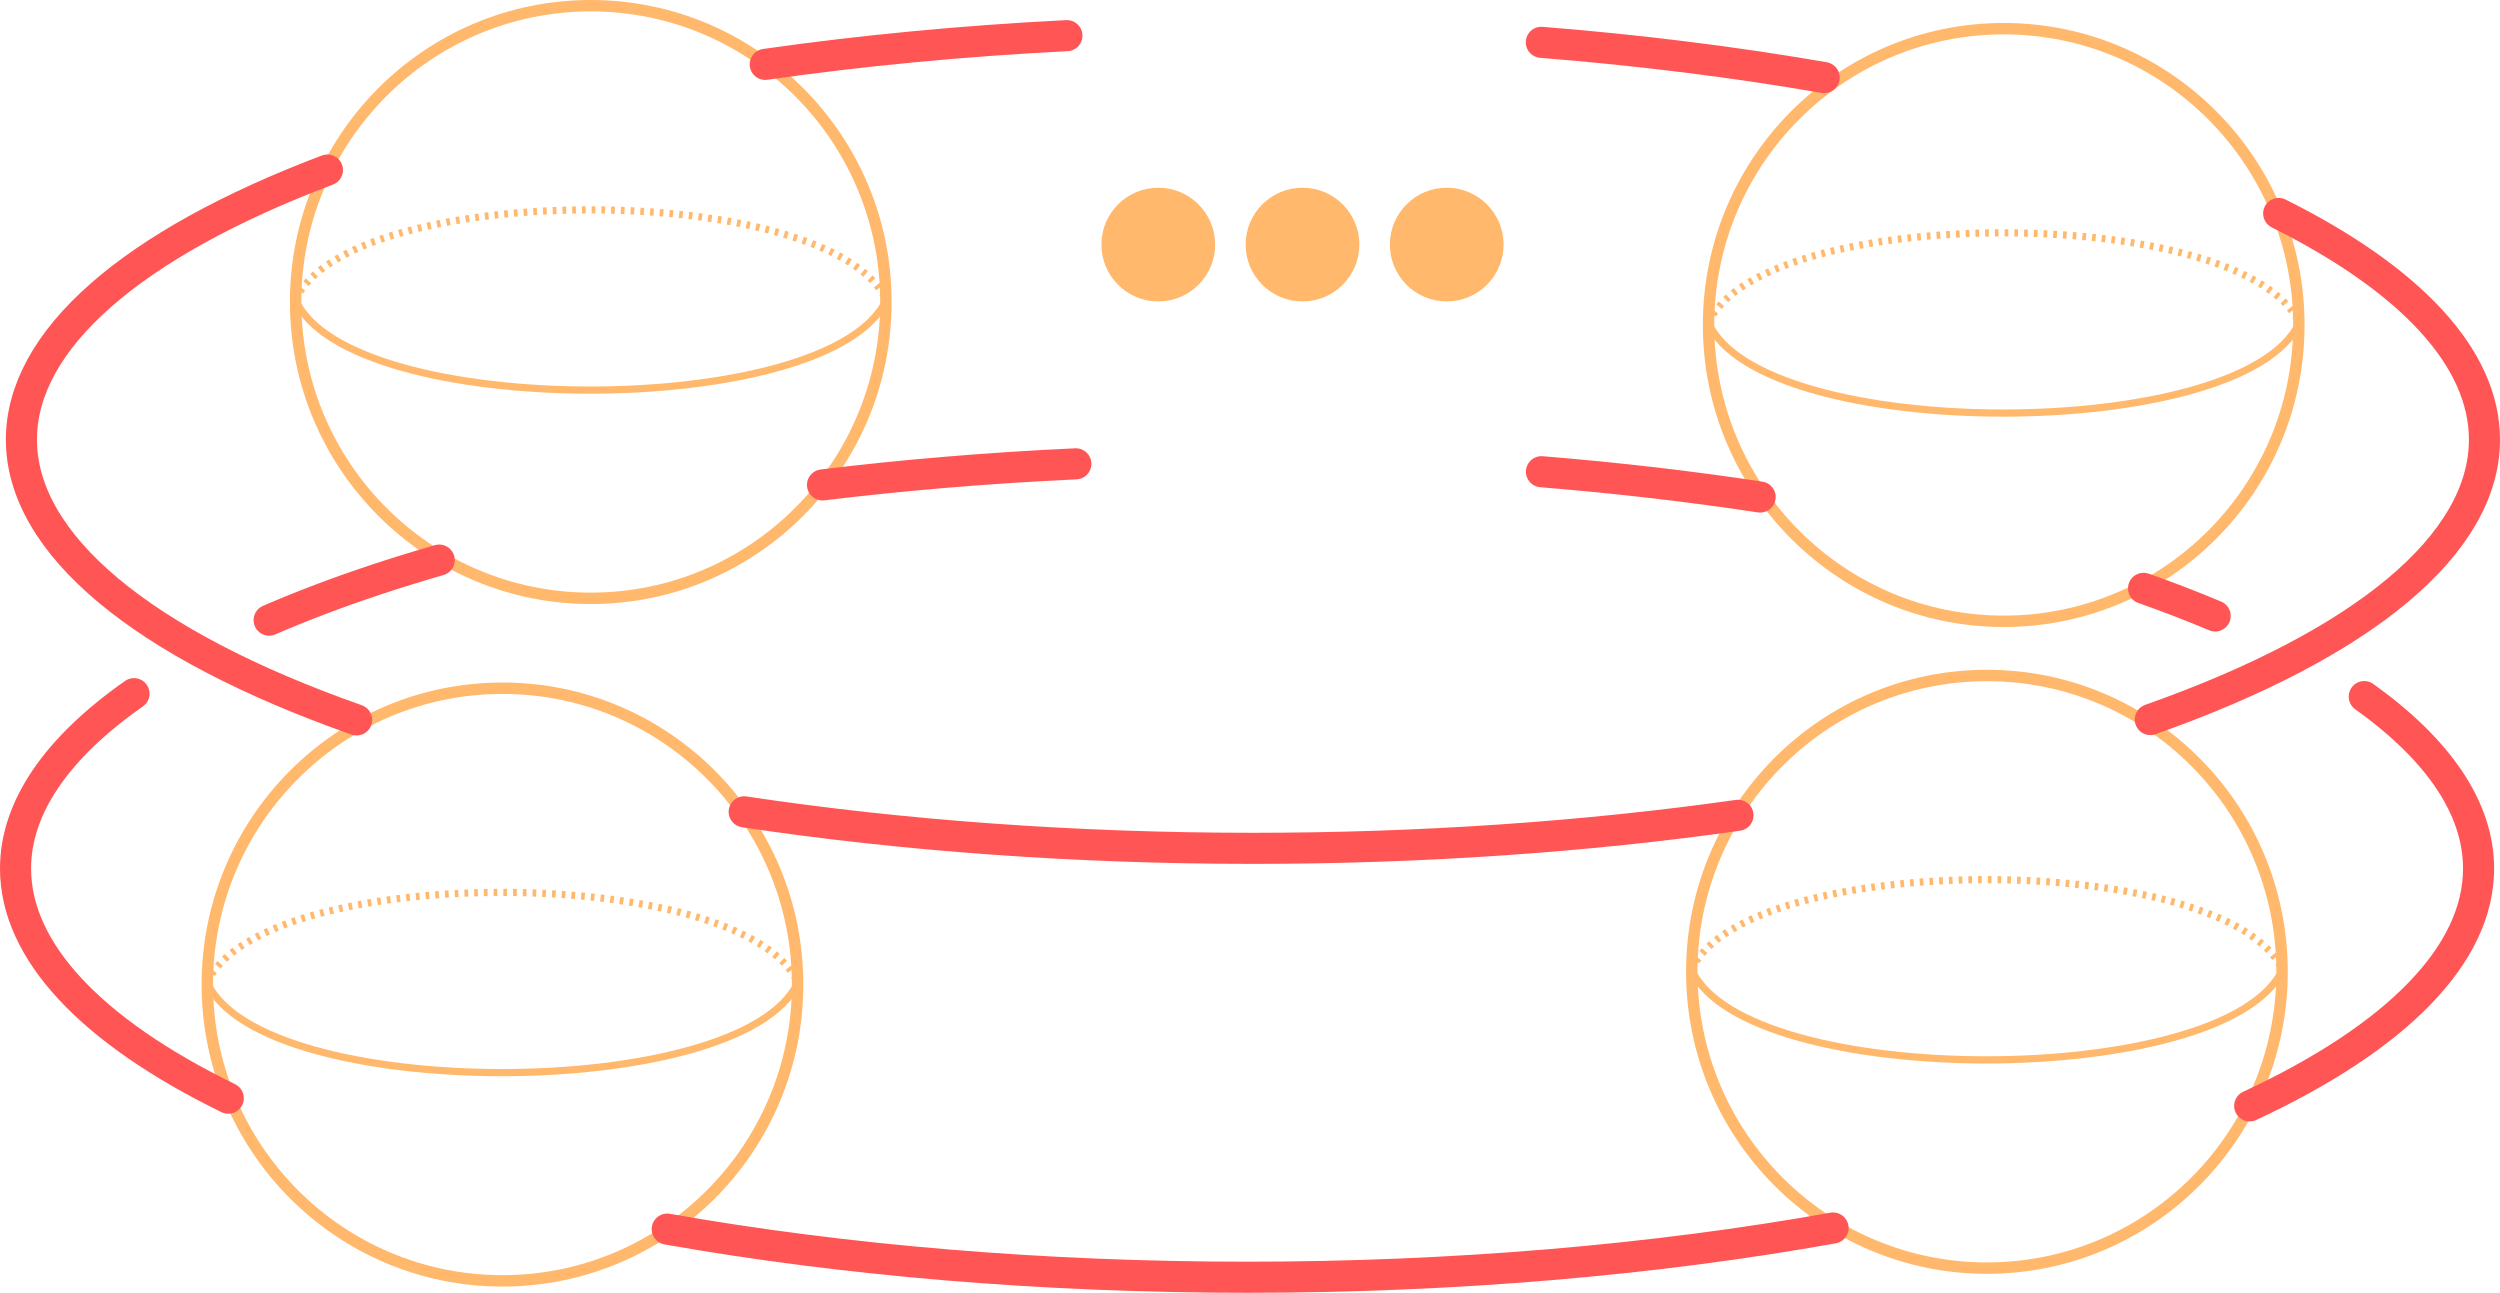
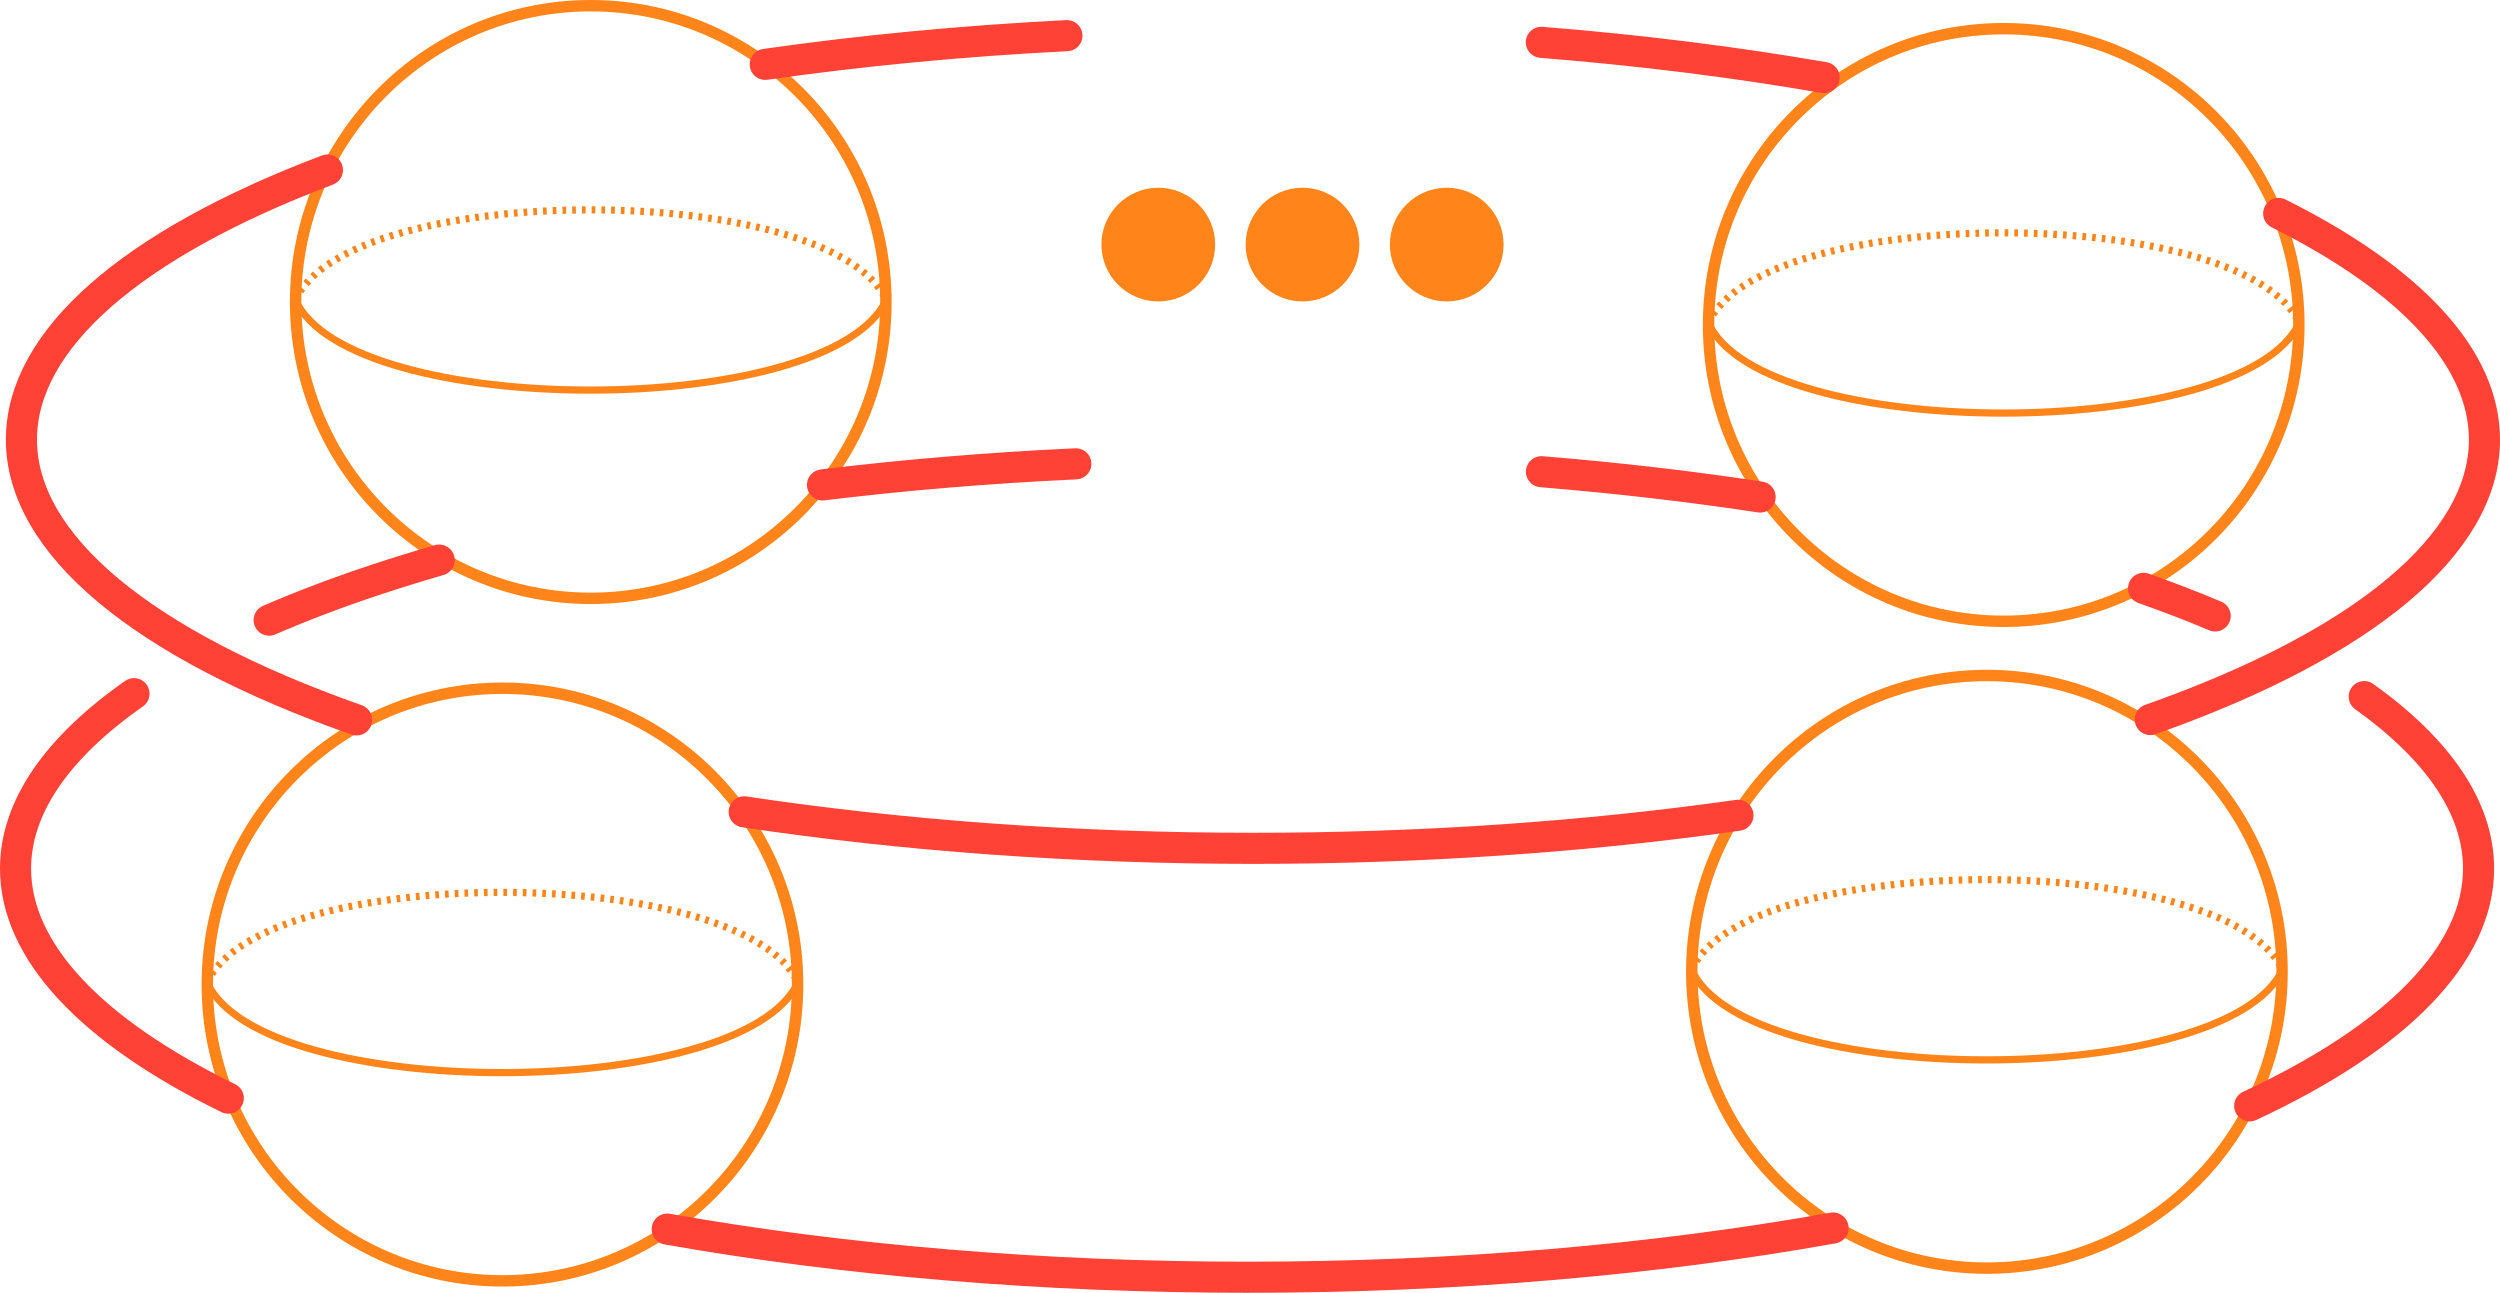
- <svg xmlns="http://www.w3.org/2000/svg" xmlns:ns1="http://vectornator.io" stroke-miterlimit="10" style="clip-rule:evenodd;fill-rule:nonzero;stroke-linecap:round;stroke-linejoin:round" version="1.1" viewBox="0 0 3068.027 1586.525" xml:space="preserve" id="svg8">
+ <svg xmlns="http://www.w3.org/2000/svg" xmlns:ns1="http://vectornator.io" stroke-miterlimit="10" style="clip-rule:evenodd;fill-rule:nonzero;stroke-linecap:round;stroke-linejoin:round" version="1.1" viewBox="0 0 3068.027 1586.525" xml:space="preserve" id="svg8" class="">
  <defs id="defs1" />
  <g id="layer1" transform="translate(702.0915,490.898)">
-     <g id="g8" style="clip-rule:evenodd;fill-rule:nonzero;stroke:#ffb86c;stroke-linecap:round;stroke-linejoin:round" transform="matrix(0.7373258,0,0,0.7373258,-455.1995,346.1805)">
-       <path d="m 10,500 c 90,-200 890,-200 983.29,0" fill="none" opacity="1" class="stroke-purple" stroke="#bd93f9" stroke-dasharray="0.1, 0.1, 6, 10" stroke-linecap="butt" stroke-linejoin="miter" stroke-width="12" ns1:layerName="Curve 2" id="path2" style="stroke:#ffb86c" />
-       <path d="m 10,500 c 90,200 890,200 983.29,0" fill="none" opacity="1" class="stroke-purple" stroke="#bd93f9" stroke-linecap="round" stroke-linejoin="miter" stroke-width="12" ns1:layerName="Curve 1" id="path3" style="stroke:#ffb86c" />
-       <path d="m 10.209,503.397 c 0,-272.38 219.939,-493.188 491.247,-493.188 271.308,0 491.246,220.808 491.246,493.188 0,272.38 -219.938,493.187 -491.246,493.187 -271.308,0 -491.247,-220.807 -491.247,-493.187 z" class="fill-purple stroke-purple" fill="#bd93f9" fill-opacity="0" fill-rule="nonzero" opacity="1" stroke="#bd93f9" stroke-linecap="butt" stroke-linejoin="miter" stroke-width="18.988" ns1:layerName="Oval 1" id="path5" style="stroke:#ffb86c" />
+     <g id="g8" style="clip-rule:evenodd;fill-rule:nonzero;stroke:#FF851B;stroke-linecap:round;stroke-linejoin:round" transform="matrix(0.7373258,0,0,0.7373258,-455.1995,346.1805)" class="stroke-orange">
+       <path d="m 10,500 c 90,-200 890,-200 983.29,0" fill="none" opacity="1" class="stroke-orange" stroke="#bd93f9" stroke-dasharray="0.1, 0.1, 6, 10" stroke-linecap="butt" stroke-linejoin="miter" stroke-width="12" ns1:layerName="Curve 2" id="path2" style="stroke:#FF851B" />
+       <path d="m 10,500 c 90,200 890,200 983.29,0" fill="none" opacity="1" class="stroke-orange" stroke="#bd93f9" stroke-linecap="round" stroke-linejoin="miter" stroke-width="12" ns1:layerName="Curve 1" id="path3" style="stroke:#FF851B" />
+       <path d="m 10.209,503.397 c 0,-272.38 219.939,-493.188 491.247,-493.188 271.308,0 491.246,220.808 491.246,493.188 0,272.38 -219.938,493.187 -491.246,493.187 -271.308,0 -491.247,-220.807 -491.247,-493.187 z" class="stroke-orange" fill="#bd93f9" fill-opacity="0" fill-rule="nonzero" opacity="1" stroke="#bd93f9" stroke-linecap="butt" stroke-linejoin="miter" stroke-width="18.988" ns1:layerName="Oval 1" id="path5" style="stroke:#FF851B" />
    </g>
-     <g id="g8-4" style="clip-rule:evenodd;fill-rule:nonzero;stroke:#ffb86c;stroke-linecap:round;stroke-linejoin:round" transform="matrix(0.7373258,0,0,0.7373258,-346.837,-491.4253)">
-       <path d="m 10,500 c 90,-200 890,-200 983.29,0" fill="none" opacity="1" class="stroke-purple" stroke="#bd93f9" stroke-dasharray="0.1, 0.1, 6, 10" stroke-linecap="butt" stroke-linejoin="miter" stroke-width="12" ns1:layerName="Curve 2" id="path2-8" style="stroke:#ffb86c" />
-       <path d="m 10,500 c 90,200 890,200 983.29,0" fill="none" opacity="1" class="stroke-purple" stroke="#bd93f9" stroke-linecap="round" stroke-linejoin="miter" stroke-width="12" ns1:layerName="Curve 1" id="path3-1" style="stroke:#ffb86c" />
-       <path d="m 10.209,503.397 c 0,-272.38 219.939,-493.188 491.247,-493.188 271.308,0 491.246,220.808 491.246,493.188 0,272.38 -219.938,493.187 -491.246,493.187 -271.308,0 -491.247,-220.807 -491.247,-493.187 z" class="fill-purple stroke-purple" fill="#bd93f9" fill-opacity="0" fill-rule="nonzero" opacity="1" stroke="#bd93f9" stroke-linecap="butt" stroke-linejoin="miter" stroke-width="18.988" ns1:layerName="Oval 1" id="path5-2" style="stroke:#ffb86c" />
+     <g id="g8-4" style="clip-rule:evenodd;fill-rule:nonzero;stroke:#FF851B;stroke-linecap:round;stroke-linejoin:round" transform="matrix(0.7373258,0,0,0.7373258,-346.837,-491.4253)" class="stroke-orange">
+       <path d="m 10,500 c 90,-200 890,-200 983.29,0" fill="none" opacity="1" class="stroke-orange" stroke="#bd93f9" stroke-dasharray="0.1, 0.1, 6, 10" stroke-linecap="butt" stroke-linejoin="miter" stroke-width="12" ns1:layerName="Curve 2" id="path2-8" style="stroke:#FF851B" />
+       <path d="m 10,500 c 90,200 890,200 983.29,0" fill="none" opacity="1" class="stroke-orange" stroke="#bd93f9" stroke-linecap="round" stroke-linejoin="miter" stroke-width="12" ns1:layerName="Curve 1" id="path3-1" style="stroke:#FF851B" />
+       <path d="m 10.209,503.397 c 0,-272.38 219.939,-493.188 491.247,-493.188 271.308,0 491.246,220.808 491.246,493.188 0,272.38 -219.938,493.187 -491.246,493.187 -271.308,0 -491.247,-220.807 -491.247,-493.187 z" class="stroke-orange" fill="#bd93f9" fill-opacity="0" fill-rule="nonzero" opacity="1" stroke="#bd93f9" stroke-linecap="butt" stroke-linejoin="miter" stroke-width="18.988" ns1:layerName="Oval 1" id="path5-2" style="stroke:#FF851B" />
    </g>
-     <g id="g8-4-5" style="clip-rule:evenodd;fill-rule:nonzero;stroke:#ffb86c;stroke-linecap:round;stroke-linejoin:round" transform="matrix(0.7373258,0,0,0.7373258,1387.146,-463.2282)">
-       <path d="m 10,500 c 90,-200 890,-200 983.29,0" fill="none" opacity="1" class="stroke-purple" stroke="#bd93f9" stroke-dasharray="0.1, 0.1, 6, 10" stroke-linecap="butt" stroke-linejoin="miter" stroke-width="12" ns1:layerName="Curve 2" id="path2-8-0" style="stroke:#ffb86c" />
-       <path d="m 10,500 c 90,200 890,200 983.29,0" fill="none" opacity="1" class="stroke-purple" stroke="#bd93f9" stroke-linecap="round" stroke-linejoin="miter" stroke-width="12" ns1:layerName="Curve 1" id="path3-1-9" style="stroke:#ffb86c" />
-       <path d="m 10.209,503.397 c 0,-272.38 219.939,-493.188 491.247,-493.188 271.308,0 491.246,220.808 491.246,493.188 0,272.38 -219.938,493.187 -491.246,493.187 -271.308,0 -491.247,-220.807 -491.247,-493.187 z" class="fill-purple stroke-purple" fill="#bd93f9" fill-opacity="0" fill-rule="nonzero" opacity="1" stroke="#bd93f9" stroke-linecap="butt" stroke-linejoin="miter" stroke-width="18.988" ns1:layerName="Oval 1" id="path5-2-6" style="stroke:#ffb86c" />
+     <g id="g8-4-5" style="clip-rule:evenodd;fill-rule:nonzero;stroke:#FF851B;stroke-linecap:round;stroke-linejoin:round" transform="matrix(0.7373258,0,0,0.7373258,1387.146,-463.2282)" class="stroke-orange">
+       <path d="m 10,500 c 90,-200 890,-200 983.29,0" fill="none" opacity="1" class="stroke-orange" stroke="#bd93f9" stroke-dasharray="0.1, 0.1, 6, 10" stroke-linecap="butt" stroke-linejoin="miter" stroke-width="12" ns1:layerName="Curve 2" id="path2-8-0" style="stroke:#FF851B" />
+       <path d="m 10,500 c 90,200 890,200 983.29,0" fill="none" opacity="1" class="stroke-orange" stroke="#bd93f9" stroke-linecap="round" stroke-linejoin="miter" stroke-width="12" ns1:layerName="Curve 1" id="path3-1-9" style="stroke:#FF851B" />
+       <path d="m 10.209,503.397 c 0,-272.38 219.939,-493.188 491.247,-493.188 271.308,0 491.246,220.808 491.246,493.188 0,272.38 -219.938,493.187 -491.246,493.187 -271.308,0 -491.247,-220.807 -491.247,-493.187 z" class="stroke-orange" fill="#bd93f9" fill-opacity="0" fill-rule="nonzero" opacity="1" stroke="#bd93f9" stroke-linecap="butt" stroke-linejoin="miter" stroke-width="18.988" ns1:layerName="Oval 1" id="path5-2-6" style="stroke:#FF851B" />
    </g>
-     <g id="g8-3" style="clip-rule:evenodd;fill-rule:nonzero;stroke:#ffb86c;stroke-linecap:round;stroke-linejoin:round" transform="matrix(0.7373258,0,0,0.7373258,1366.543,330.546)">
-       <path d="m 10,500 c 90,-200 890,-200 983.29,0" fill="none" opacity="1" class="stroke-purple" stroke="#bd93f9" stroke-dasharray="0.1, 0.1, 6, 10" stroke-linecap="butt" stroke-linejoin="miter" stroke-width="12" ns1:layerName="Curve 2" id="path2-9" style="stroke:#ffb86c" />
-       <path d="m 10,500 c 90,200 890,200 983.29,0" fill="none" opacity="1" class="stroke-purple" stroke="#bd93f9" stroke-linecap="round" stroke-linejoin="miter" stroke-width="12" ns1:layerName="Curve 1" id="path3-0" style="stroke:#ffb86c" />
-       <path d="m 10.209,503.397 c 0,-272.38 219.939,-493.188 491.247,-493.188 271.308,0 491.246,220.808 491.246,493.188 0,272.38 -219.938,493.187 -491.246,493.187 -271.308,0 -491.247,-220.807 -491.247,-493.187 z" class="fill-purple stroke-purple" fill="#bd93f9" fill-opacity="0" fill-rule="nonzero" opacity="1" stroke="#bd93f9" stroke-linecap="butt" stroke-linejoin="miter" stroke-width="18.988" ns1:layerName="Oval 1" id="path5-8" style="stroke:#ffb86c" />
+     <g id="g8-3" style="clip-rule:evenodd;fill-rule:nonzero;stroke:#FF851B;stroke-linecap:round;stroke-linejoin:round" transform="matrix(0.7373258,0,0,0.7373258,1366.543,330.546)" class="stroke-orange">
+       <path d="m 10,500 c 90,-200 890,-200 983.29,0" fill="none" opacity="1" class="stroke-orange" stroke="#bd93f9" stroke-dasharray="0.1, 0.1, 6, 10" stroke-linecap="butt" stroke-linejoin="miter" stroke-width="12" ns1:layerName="Curve 2" id="path2-9" style="stroke:#FF851B" />
+       <path d="m 10,500 c 90,200 890,200 983.29,0" fill="none" opacity="1" class="stroke-orange" stroke="#bd93f9" stroke-linecap="round" stroke-linejoin="miter" stroke-width="12" ns1:layerName="Curve 1" id="path3-0" style="stroke:#FF851B" />
+       <path d="m 10.209,503.397 c 0,-272.38 219.939,-493.188 491.247,-493.188 271.308,0 491.246,220.808 491.246,493.188 0,272.38 -219.938,493.187 -491.246,493.187 -271.308,0 -491.247,-220.807 -491.247,-493.187 z" class="stroke-orange" fill="#bd93f9" fill-opacity="0" fill-rule="nonzero" opacity="1" stroke="#bd93f9" stroke-linecap="butt" stroke-linejoin="miter" stroke-width="18.988" ns1:layerName="Oval 1" id="path5-8" style="stroke:#FF851B" />
    </g>
-     <path id="path8-3" style="fill:none;stroke:#ff5555;stroke-width:38.162;stroke-miterlimit:4.1" d="m 1928.506,231.131 c 30.909,10.89 60.221,22.193 87.885,33.869 m 182.961,98.971 c 91.55,65.507 140.291,137.434 140.291,211.029 0,105.09 -99.385,206.78 -280.883,291.23 M 1547.461,1016.128 c -218.91,39.3 -465.747,60.418 -719.145,60.418 -250.484,0 -494.556,-20.636 -711.58,-59.07 M -421.946,856.781 C -590.847,774.246 -683.01,676.2 -683.01,575 c -10e-6,-74.94 50.539,-148.152 145.354,-214.615 m 165.862,-90.236 c 40.241,-17.446 84.109,-34.088 131.441,-49.795 24.984,-8.291 50.753,-16.262 77.249,-23.905 M 307.294,104.2 C 407.487,91.988 511.68,83.285 618.181,78.323 m 571.432,9.671 c 92.307,7.543 182.153,17.95 268.354,31.059" />
-     <path id="path8" style="fill:none;stroke:#ff5555;stroke-width:38.162;stroke-miterlimit:4.1" d="m 2094.327,-228.922 c 163.468,81.648 252.528,178.082 252.528,277.564 0,127.829 -147.048,250.627 -410.057,343.488 m -506.031,117.52 c -186.326,26.494 -388.601,40.538 -595.239,40.538 -217.447,0 -430.063,-15.551 -624.346,-44.798 M -264.463,392.58 C -528.274,299.667 -675.799,176.678 -675.799,48.641 c 0,-122.123 134.212,-239.654 375.53,-330.875 m 537.304,-129.669 c 117.95,-16.88 242.331,-28.765 370.195,-35.249 m 582.227,8.192 c 120.719,9.651 237.295,24.196 347.088,43.272" />
+     <path id="path8-3" style="fill:none;stroke:#FF4136;stroke-width:38.162;stroke-miterlimit:4.1" d="m 1928.506,231.131 c 30.909,10.89 60.221,22.193 87.885,33.869 m 182.961,98.971 c 91.55,65.507 140.291,137.434 140.291,211.029 0,105.09 -99.385,206.78 -280.883,291.23 M 1547.461,1016.128 c -218.91,39.3 -465.747,60.418 -719.145,60.418 -250.484,0 -494.556,-20.636 -711.58,-59.07 M -421.946,856.781 C -590.847,774.246 -683.01,676.2 -683.01,575 c -10e-6,-74.94 50.539,-148.152 145.354,-214.615 m 165.862,-90.236 c 40.241,-17.446 84.109,-34.088 131.441,-49.795 24.984,-8.291 50.753,-16.262 77.249,-23.905 M 307.294,104.2 C 407.487,91.988 511.68,83.285 618.181,78.323 m 571.432,9.671 c 92.307,7.543 182.153,17.95 268.354,31.059" class="stroke-red" />
+     <path id="path8" style="fill:none;stroke:#FF4136;stroke-width:38.162;stroke-miterlimit:4.1" d="m 2094.327,-228.922 c 163.468,81.648 252.528,178.082 252.528,277.564 0,127.829 -147.048,250.627 -410.057,343.488 m -506.031,117.52 c -186.326,26.494 -388.601,40.538 -595.239,40.538 -217.447,0 -430.063,-15.551 -624.346,-44.798 M -264.463,392.58 C -528.274,299.667 -675.799,176.678 -675.799,48.641 c 0,-122.123 134.212,-239.654 375.53,-330.875 m 537.304,-129.669 c 117.95,-16.88 242.331,-28.765 370.195,-35.249 m 582.227,8.192 c 120.719,9.651 237.295,24.196 347.088,43.272" class="stroke-red" />
    <g id="layer1-8" transform="matrix(3.779528,0,0,3.779528,233.934,-499.5145)">
-       <g id="g2" style="stroke-width:2;stroke-dasharray:none" transform="matrix(3.134991,0,0,3.134991,-447.5127,-381.0289)">
-         <g id="g1" transform="translate(40.33853,-99.81023)" style="stroke-width:2;stroke-dasharray:none">
-           <path id="path1-2-7" style="fill:#ffb86c;fill-opacity:1;stroke:#ffb86c;stroke-width:2;stroke-linecap:round;stroke-linejoin:round;stroke-miterlimit:4.1;stroke-dasharray:none" d="m 148.267,247.41 a 4.889,4.889 0 0 1 -4.889,4.889 4.889,4.889 0 0 1 -4.889,-4.889 4.889,4.889 0 0 1 4.889,-4.889 4.889,4.889 0 0 1 4.889,4.889 z" />
-           <path id="path1-2-2" style="fill:#ffb86c;fill-opacity:1;stroke:#ffb86c;stroke-width:2;stroke-linecap:round;stroke-linejoin:round;stroke-miterlimit:4.1;stroke-dasharray:none" d="m 163.204,247.41 a 4.889,4.889 0 0 1 -4.889,4.889 4.889,4.889 0 0 1 -4.889,-4.889 4.889,4.889 0 0 1 4.889,-4.889 4.889,4.889 0 0 1 4.889,4.889 z" />
-           <path id="path1-2-3" style="fill:#ffb86c;fill-opacity:1;stroke:#ffb86c;stroke-width:2;stroke-linecap:round;stroke-linejoin:round;stroke-miterlimit:4.1;stroke-dasharray:none" d="m 178.142,247.41 a 4.889,4.889 0 0 1 -4.889,4.889 4.889,4.889 0 0 1 -4.889,-4.889 4.889,4.889 0 0 1 4.889,-4.889 4.889,4.889 0 0 1 4.889,4.889 z" />
+       <g id="g2" style="stroke-width:2;stroke-dasharray:none" transform="matrix(3.134991,0,0,3.134991,-447.5127,-381.0289)" class="">
+         <g id="g1" transform="translate(40.33853,-99.81023)" style="stroke-width:2;stroke-dasharray:none" class="">
+           <path id="path1-2-7" style="fill:#FF851B;fill-opacity:1;stroke:#FF851B;stroke-width:2;stroke-linecap:round;stroke-linejoin:round;stroke-miterlimit:4.1;stroke-dasharray:none" d="m 148.267,247.41 a 4.889,4.889 0 0 1 -4.889,4.889 4.889,4.889 0 0 1 -4.889,-4.889 4.889,4.889 0 0 1 4.889,-4.889 4.889,4.889 0 0 1 4.889,4.889 z" class="fill-orange stroke-orange" />
+           <path id="path1-2-2" style="fill:#FF851B;fill-opacity:1;stroke:#FF851B;stroke-width:2;stroke-linecap:round;stroke-linejoin:round;stroke-miterlimit:4.1;stroke-dasharray:none" d="m 163.204,247.41 a 4.889,4.889 0 0 1 -4.889,4.889 4.889,4.889 0 0 1 -4.889,-4.889 4.889,4.889 0 0 1 4.889,-4.889 4.889,4.889 0 0 1 4.889,4.889 z" class="fill-orange stroke-orange" />
+           <path id="path1-2-3" style="fill:#FF851B;fill-opacity:1;stroke:#FF851B;stroke-width:2;stroke-linecap:round;stroke-linejoin:round;stroke-miterlimit:4.1;stroke-dasharray:none" d="m 178.142,247.41 a 4.889,4.889 0 0 1 -4.889,4.889 4.889,4.889 0 0 1 -4.889,-4.889 4.889,4.889 0 0 1 4.889,-4.889 4.889,4.889 0 0 1 4.889,4.889 z" class="fill-orange stroke-orange" />
        </g>
      </g>
    </g>
  </g>
</svg>
